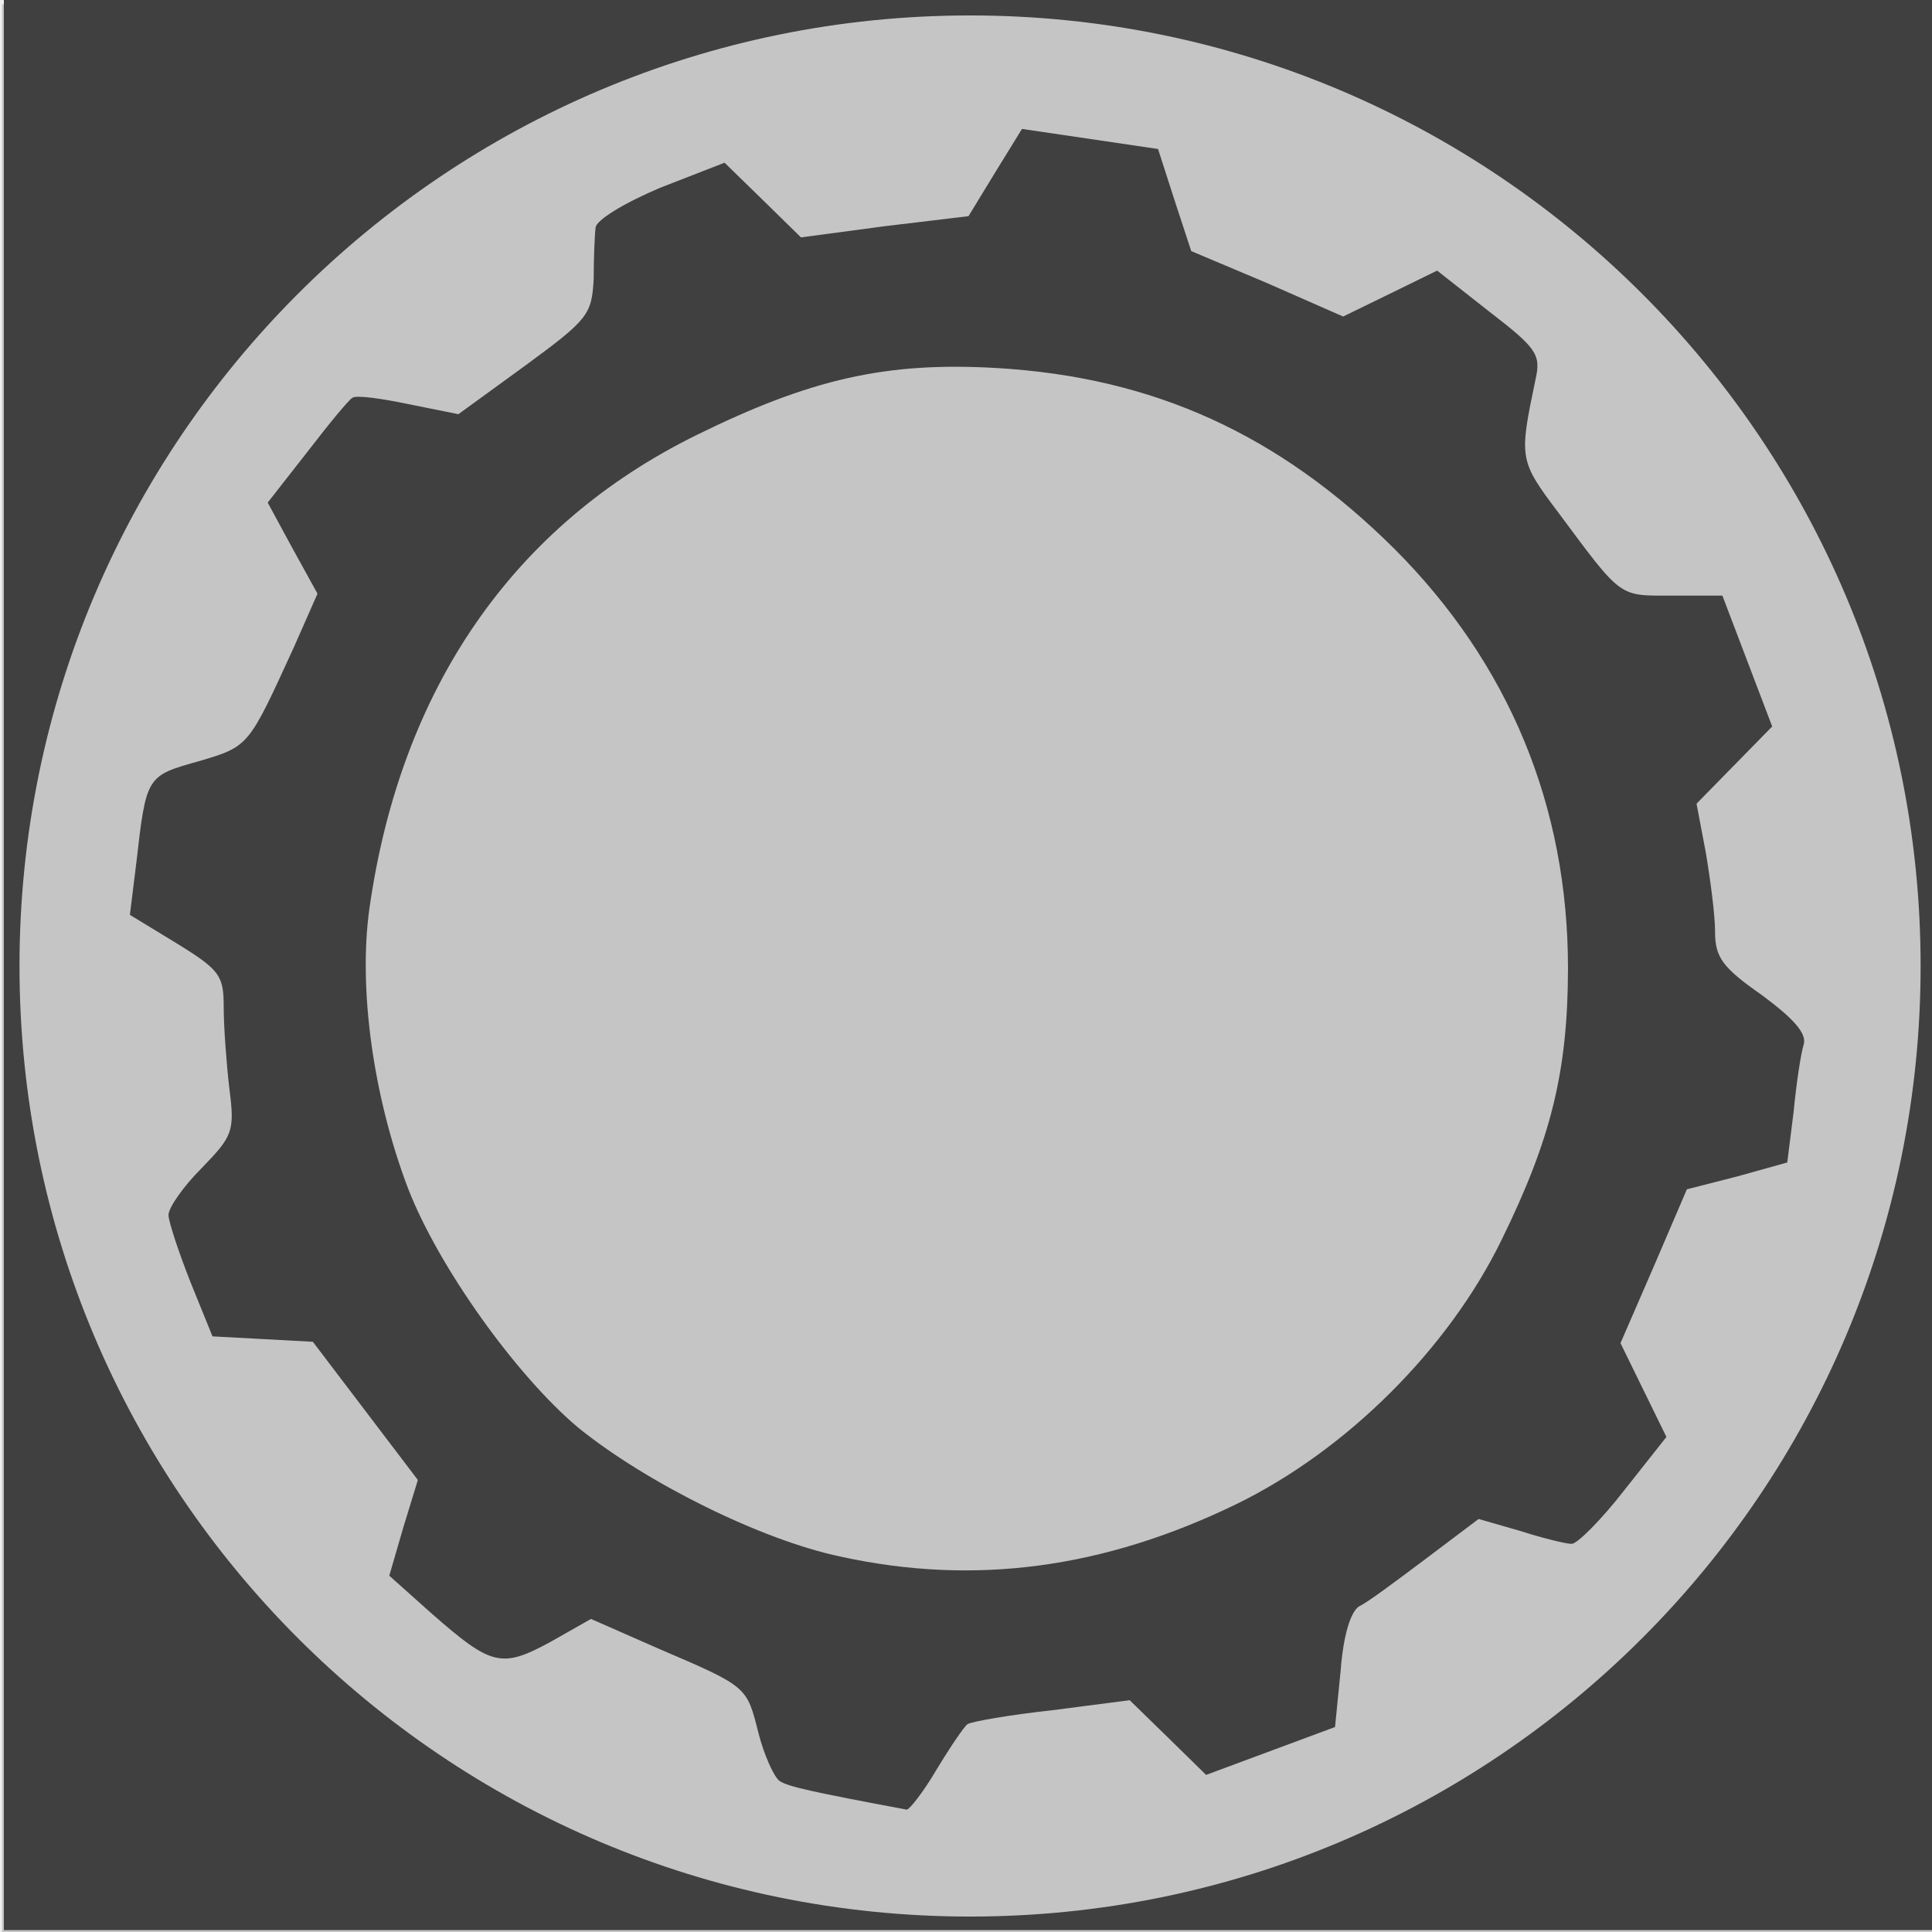
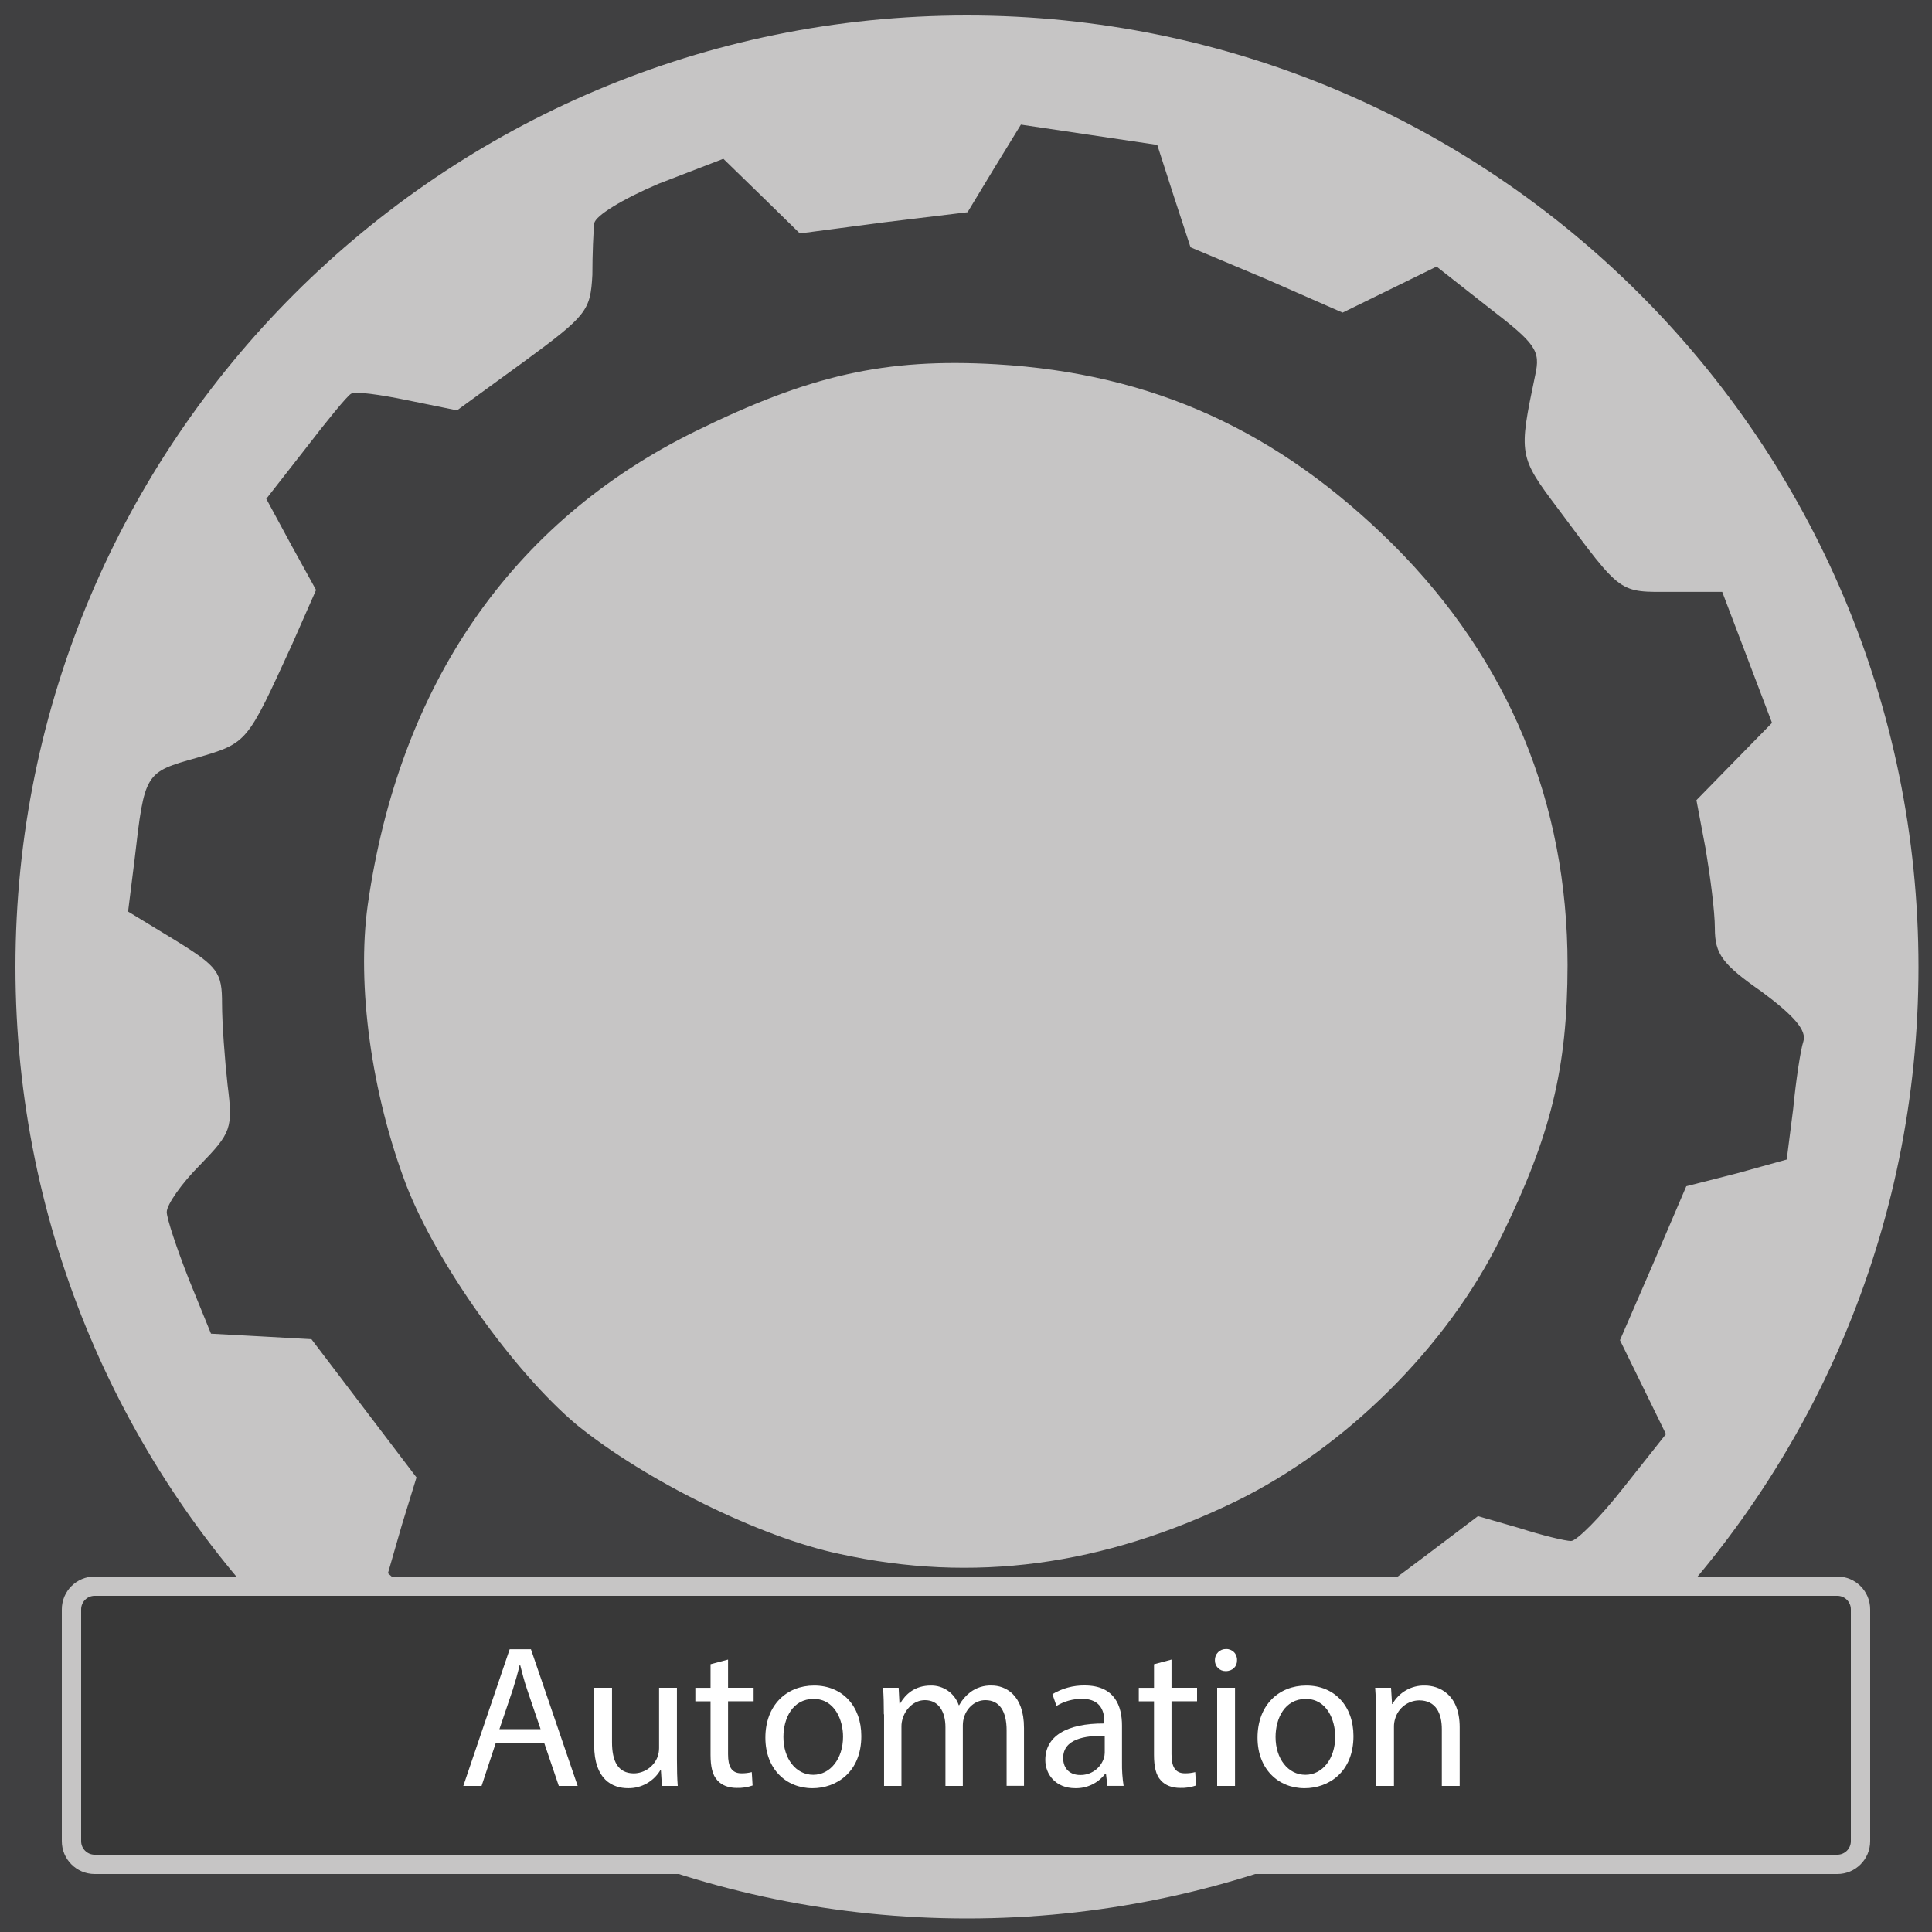
- <svg xmlns="http://www.w3.org/2000/svg" version="1.1" id="BACKGROUND" x="0px" y="0px" viewBox="0 0 1001 1001" style="enable-background:new 0 0 1001 1001;" xml:space="preserve">
-   <style type="text/css">
- 	.st0{fill:#C6C5C5;}
- 	.st1{fill:#404041;}
- </style>
-   <rect x="1" y="2.2" class="st0" width="1000" height="1000" />
-   <path class="st1" d="M912.9,515.6c-20.5-14.3-24.3-19.6-24.3-32.9c0-8.6-2.4-26.7-4.8-41l-4.8-25.3l19.6-20l19.6-20l-12.9-33.9  l-12.9-33.9h-25.8c-28.1,0-25.8,1.9-59.1-42.9c-20.5-27.2-20.5-28.1-11.9-69.2c2.9-12.9,0.5-16.2-24.3-35.3l-26.7-21l-24.3,11.9  L695.9,164l-39.1-17.2l-39.6-16.7l-8.6-26.2L600,77.2L564.8,72l-35.3-5.2l-13.8,22.4L501.8,112l-43.4,5.2L415,123l-20-19.6  l-19.6-19.1L342,97.3c-19.1,8.1-32.9,16.7-33.4,20.5s-1,16.2-1,26.7c-1,18.6-2.9,21-35.3,44.8l-34.8,25.3l-25.8-5.2  c-13.8-2.9-27.2-4.8-29.1-3.3c-1.9,1-12.4,13.8-23.4,28.1l-20.5,26.2l12.9,23.8l12.9,23.4l-12.4,28.1c-23.4,51-22.9,51-49.1,58.7  c-27.2,7.6-27.2,7.6-32.4,52.9l-3.3,26.7l24.3,14.8c22.4,13.8,24.3,16.7,24.3,32.9c0,10,1.4,29.1,2.9,42  c2.9,22.4,1.9,24.8-14.3,41.5c-9.5,9.5-17.2,20.5-17.2,24.3c0,3.3,5.2,19.1,11.4,34.8l11.4,28.1l26.2,1.4l25.8,1.4l27.2,35.8  l27.2,35.8l-7.6,24.8l-7.2,24.8l22.4,20c30.5,26.7,35.8,28.1,61.1,14.3l21-11.9l34.8,15.3c46.7,20,45.8,19.6,52,43.9  c2.9,11.4,8.1,22.9,11,24.8c4.3,2.9,17.2,5.7,65.8,14.8c1.4,0,8.6-9.1,15.3-20.5c7.2-11.9,14.3-22.4,16.2-23.8  c2.4-1.4,21.9-4.8,43.9-7.2l40.1-5.2l19.6,19.1l20,19.6l33.4-12.4l33.4-12.4l2.9-29.1c1.4-18.6,5.2-30.5,9.5-33.4  c4.3-1.9,19.6-13.4,34.8-24.8l27.2-20.5l21.5,6.2c11.9,3.8,23.8,6.7,26.7,6.7s15.3-12.4,27.2-27.7l21.9-27.7l-11.9-24.3l-11.9-24.3  l17.2-39.6l17.2-40.1l26.2-6.7l25.8-7.2l3.3-26.2c1.4-14.8,3.8-30.5,5.2-34.8C936.3,535.6,929.6,528,912.9,515.6z M778,642.4  c-27.7,56.8-80.6,109.2-137.4,136.9c-68.7,33.4-135.9,42.4-205.1,27.2c-41-8.6-100.6-38.2-135.9-66.8c-32.4-27.2-72.5-83.5-88.2-124  c-18.1-47.7-25.8-103.5-20-145c16.2-114,74.4-198.4,169.3-245.2c59.1-29.1,98.3-38.2,156-34.8c81.1,4.8,145.9,34.3,205.6,93.5  c59.6,59.6,90.1,133.5,90.1,217.5C812.3,555.1,803.7,590,778,642.4z" />
-   <path class="st1" d="M2,0v1000h999V0H2z M502.6,993c-272,0-492.5-220.5-492.5-492.5S230.6,8,502.6,8s492.5,220.5,492.5,492.5  S774.6,993,502.6,993z" />
+ <svg xmlns="http://www.w3.org/2000/svg" id="_4_-_Automation_copy" data-name="4 - Automation copy" viewBox="0 0 1000 1000">
+   <defs>
+     <style>.cls-1{fill:#c6c5c5;}.cls-2{fill:#404041;}.cls-3{fill:#383838;}.cls-4{fill:#fff;}</style>
+   </defs>
+   <rect class="cls-1" width="1000" height="1000" />
+   <path class="cls-2" d="M911.93,513.35c-20.51-14.31-24.32-19.56-24.32-32.91,0-8.59-2.38-26.71-4.77-41l-4.77-25.28,19.56-20,19.56-20L904.3,340.22l-12.88-33.86H865.67c-28.14,0-25.76,1.91-59.14-42.93C786,236.24,786,235.29,794.6,194.27c2.86-12.88.48-16.22-24.32-35.29l-26.71-21-24.32,11.92-24.32,11.92-39.11-17.17L616.22,128l-8.59-26.23L599,75l-35.29-5.25-35.29-5.25L514.63,87,500.8,109.85l-43.4,5.25L414,120.82l-20-19.56L374.4,82.19,341,95.06c-19.08,8.11-32.91,16.69-33.39,20.51s-1,16.22-1,26.71c-1,18.6-2.86,21-35.29,44.83L236.56,212.4l-25.76-5.25c-13.83-2.86-27.19-4.77-29.09-3.34-1.91,1-12.4,13.83-23.37,28.14l-20.51,26.23L150.71,282l12.88,23.37-12.4,28.14c-23.37,51-22.89,51-49.13,58.67-27.19,7.63-27.19,7.63-32.43,52.94l-3.34,26.71,24.32,14.79c22.42,13.83,24.32,16.69,24.32,32.91,0,10,1.43,29.09,2.86,42,2.86,22.42,1.91,24.8-14.31,41.5-9.54,9.54-17.17,20.51-17.17,24.32,0,3.34,5.25,19.08,11.45,34.82l11.45,28.14,26.23,1.43,25.76,1.43,27.19,35.77,27.19,35.77-7.63,24.8-7.15,24.8,22.42,20c30.53,26.71,35.77,28.14,61.05,14.31l21-11.92L340.06,852c46.74,20,45.79,19.56,52,43.88,2.86,11.45,8.11,22.89,11,24.8,4.29,2.86,17.17,5.72,65.82,14.79,1.43,0,8.59-9.06,15.26-20.51,7.15-11.92,14.31-22.42,16.22-23.85,2.39-1.43,21.94-4.77,43.88-7.15l40.06-5.25,19.56,19.08,20,19.56,33.39-12.4,33.39-12.4,2.86-29.09c1.43-18.6,5.25-30.53,9.54-33.39,4.29-1.91,19.56-13.35,34.82-24.8L765,784.74l21.46,6.2c11.92,3.82,23.85,6.68,26.71,6.68s15.26-12.4,27.19-27.66l21.94-27.66L850.41,718l-11.92-24.32,17.17-39.59L872.82,614l26.23-6.68,25.76-7.15,3.34-26.23c1.43-14.79,3.82-30.53,5.25-34.82C935.3,533.39,928.63,525.76,911.93,513.35ZM777,640.23C749.29,697,696.35,749.45,639.59,777.11,570.91,810.5,503.66,819.56,434.5,804.3c-41-8.59-100.64-38.16-135.93-66.77-32.43-27.19-72.5-83.47-88.24-124-18.12-47.7-25.76-103.5-20-145,16.22-114,74.41-198.41,169.32-245.16,59.14-29.09,98.25-38.16,156-34.82,81.08,4.77,145.95,34.34,205.57,93.48,59.62,59.62,90.14,133.55,90.14,217.49C811.29,552.94,802.71,587.76,777,640.23Z" />
+   <g id="RING">
+     <path class="cls-2" d="M0,0V1000H1000V0H0ZM500.5,993C228.5,993,8,772.5,8,500.5S228.5,8,500.5,8,993,228.5,993,500.5,772.5,993,500.5,993Z" />
+   </g>
+   <g id="Layer_3_copy_11" data-name="Layer 3 copy 11">
+     <rect class="cls-3" x="37" y="821" width="926" height="144" rx="12" ry="12" />
+     <path class="cls-1" d="M951,970H49a17,17,0,0,1-17-17V833a17,17,0,0,1,17-17H951a17,17,0,0,1,17,17V953A17,17,0,0,1,951,970ZM49,826a7,7,0,0,0-7,7V953a7,7,0,0,0,7,7H951a7,7,0,0,0,7-7V833a7,7,0,0,0-7-7H49Z" />
+     <path class="cls-4" d="M256.61,902.15l-7.35,22.26h-9.45l24-70.77h11L299,924.41h-9.76l-7.56-22.26H256.61Zm23.2-7.14-6.93-20.37c-1.58-4.62-2.62-8.82-3.67-12.92H269c-1,4.2-2.2,8.5-3.57,12.81L258.5,895h21.31Z" />
+     <path class="cls-4" d="M350.38,910.55c0,5.25.1,9.87,0.42,13.86h-8.19l-0.53-8.29h-0.21a19.12,19.12,0,0,1-16.8,9.45c-8,0-17.53-4.41-17.53-22.26V873.59h9.24v28.14c0,9.66,2.94,16.17,11.34,16.17a13.36,13.36,0,0,0,12.18-8.4,13.51,13.51,0,0,0,.84-4.72V873.59h9.24v37Z" />
+     <path class="cls-4" d="M376.84,859v14.59h13.23v7H376.84V908c0,6.3,1.78,9.87,6.93,9.87a20.58,20.58,0,0,0,5.35-.63l0.42,6.93a22.61,22.61,0,0,1-8.19,1.26c-4.3,0-7.77-1.37-10-3.88-2.62-2.73-3.57-7.25-3.57-13.23V880.62h-7.87v-7h7.87V861.41Z" />
+     <path class="cls-4" d="M445.82,898.58c0,18.79-13,27-25.3,27-13.75,0-24.36-10.08-24.36-26.14,0-17,11.13-27,25.2-27C435.95,872.43,445.82,883,445.82,898.58Zm-40.32.53c0,11.13,6.4,19.53,15.43,19.53,8.82,0,15.43-8.29,15.43-19.74,0-8.61-4.3-19.53-15.22-19.53S405.5,889.44,405.5,899.1Z" />
+     <path class="cls-4" d="M457.48,887.34c0-5.25-.1-9.55-0.42-13.75h8.08l0.42,8.19h0.31c2.83-4.83,7.56-9.34,16-9.34a15,15,0,0,1,14.38,10.18h0.21A20.93,20.93,0,0,1,502.1,876a17.34,17.34,0,0,1,11.23-3.57c6.72,0,16.69,4.41,16.69,22v29.92h-9V895.64c0-9.76-3.57-15.64-11-15.64-5.25,0-9.34,3.88-10.92,8.4a15.22,15.22,0,0,0-.74,4.62v31.39h-9V894c0-8.08-3.57-14-10.6-14-5.77,0-10,4.62-11.44,9.24a12.74,12.74,0,0,0-.73,4.51v30.66h-9V887.34Z" />
+     <path class="cls-4" d="M573.18,924.41l-0.74-6.4h-0.31a18.93,18.93,0,0,1-15.54,7.56c-10.29,0-15.54-7.25-15.54-14.59,0-12.28,10.92-19,30.55-18.9v-1c0-4.2-1.15-11.76-11.55-11.76A25.33,25.33,0,0,0,546.83,883l-2.1-6.09a31.54,31.54,0,0,1,16.69-4.51c15.54,0,19.32,10.6,19.32,20.79v19a71.56,71.56,0,0,0,.84,12.18h-8.4Zm-1.37-25.93c-10.08-.21-21.52,1.57-21.52,11.44,0,6,4,8.82,8.71,8.82a12.64,12.64,0,0,0,12.29-8.5,9.65,9.65,0,0,0,.52-2.94v-8.82Z" />
+     <path class="cls-4" d="M606.37,859v14.59h13.23v7H606.37V908c0,6.3,1.79,9.87,6.93,9.87a20.58,20.58,0,0,0,5.35-.63l0.42,6.93a22.61,22.61,0,0,1-8.19,1.26c-4.3,0-7.77-1.37-10-3.88-2.62-2.73-3.57-7.25-3.57-13.23V880.62h-7.87v-7h7.88V861.41Z" />
+     <path class="cls-4" d="M640.28,859.31c0.11,3.15-2.21,5.67-5.88,5.67a5.49,5.49,0,0,1-5.57-5.67,5.63,5.63,0,0,1,5.77-5.77A5.48,5.48,0,0,1,640.28,859.31ZM630,924.41V873.59h9.24v50.82H630Z" />
+     <path class="cls-4" d="M700.55,898.58c0,18.79-13,27-25.3,27-13.75,0-24.36-10.08-24.36-26.14,0-17,11.13-27,25.2-27C690.68,872.43,700.55,883,700.55,898.58Zm-40.32.53c0,11.13,6.41,19.53,15.44,19.53,8.82,0,15.43-8.29,15.43-19.74,0-8.61-4.3-19.53-15.22-19.53S660.23,889.44,660.23,899.1Z" />
+     <path class="cls-4" d="M712.2,887.34c0-5.25-.1-9.55-0.42-13.75H720l0.52,8.4h0.21a18.68,18.68,0,0,1,16.8-9.55c7,0,18,4.2,18,21.63v30.34h-9.24V895.11c0-8.19-3-15-11.76-15a13.13,13.13,0,0,0-12.39,9.45,13.28,13.28,0,0,0-.63,4.3v30.55H712.2V887.34Z" />
+   </g>
</svg>
